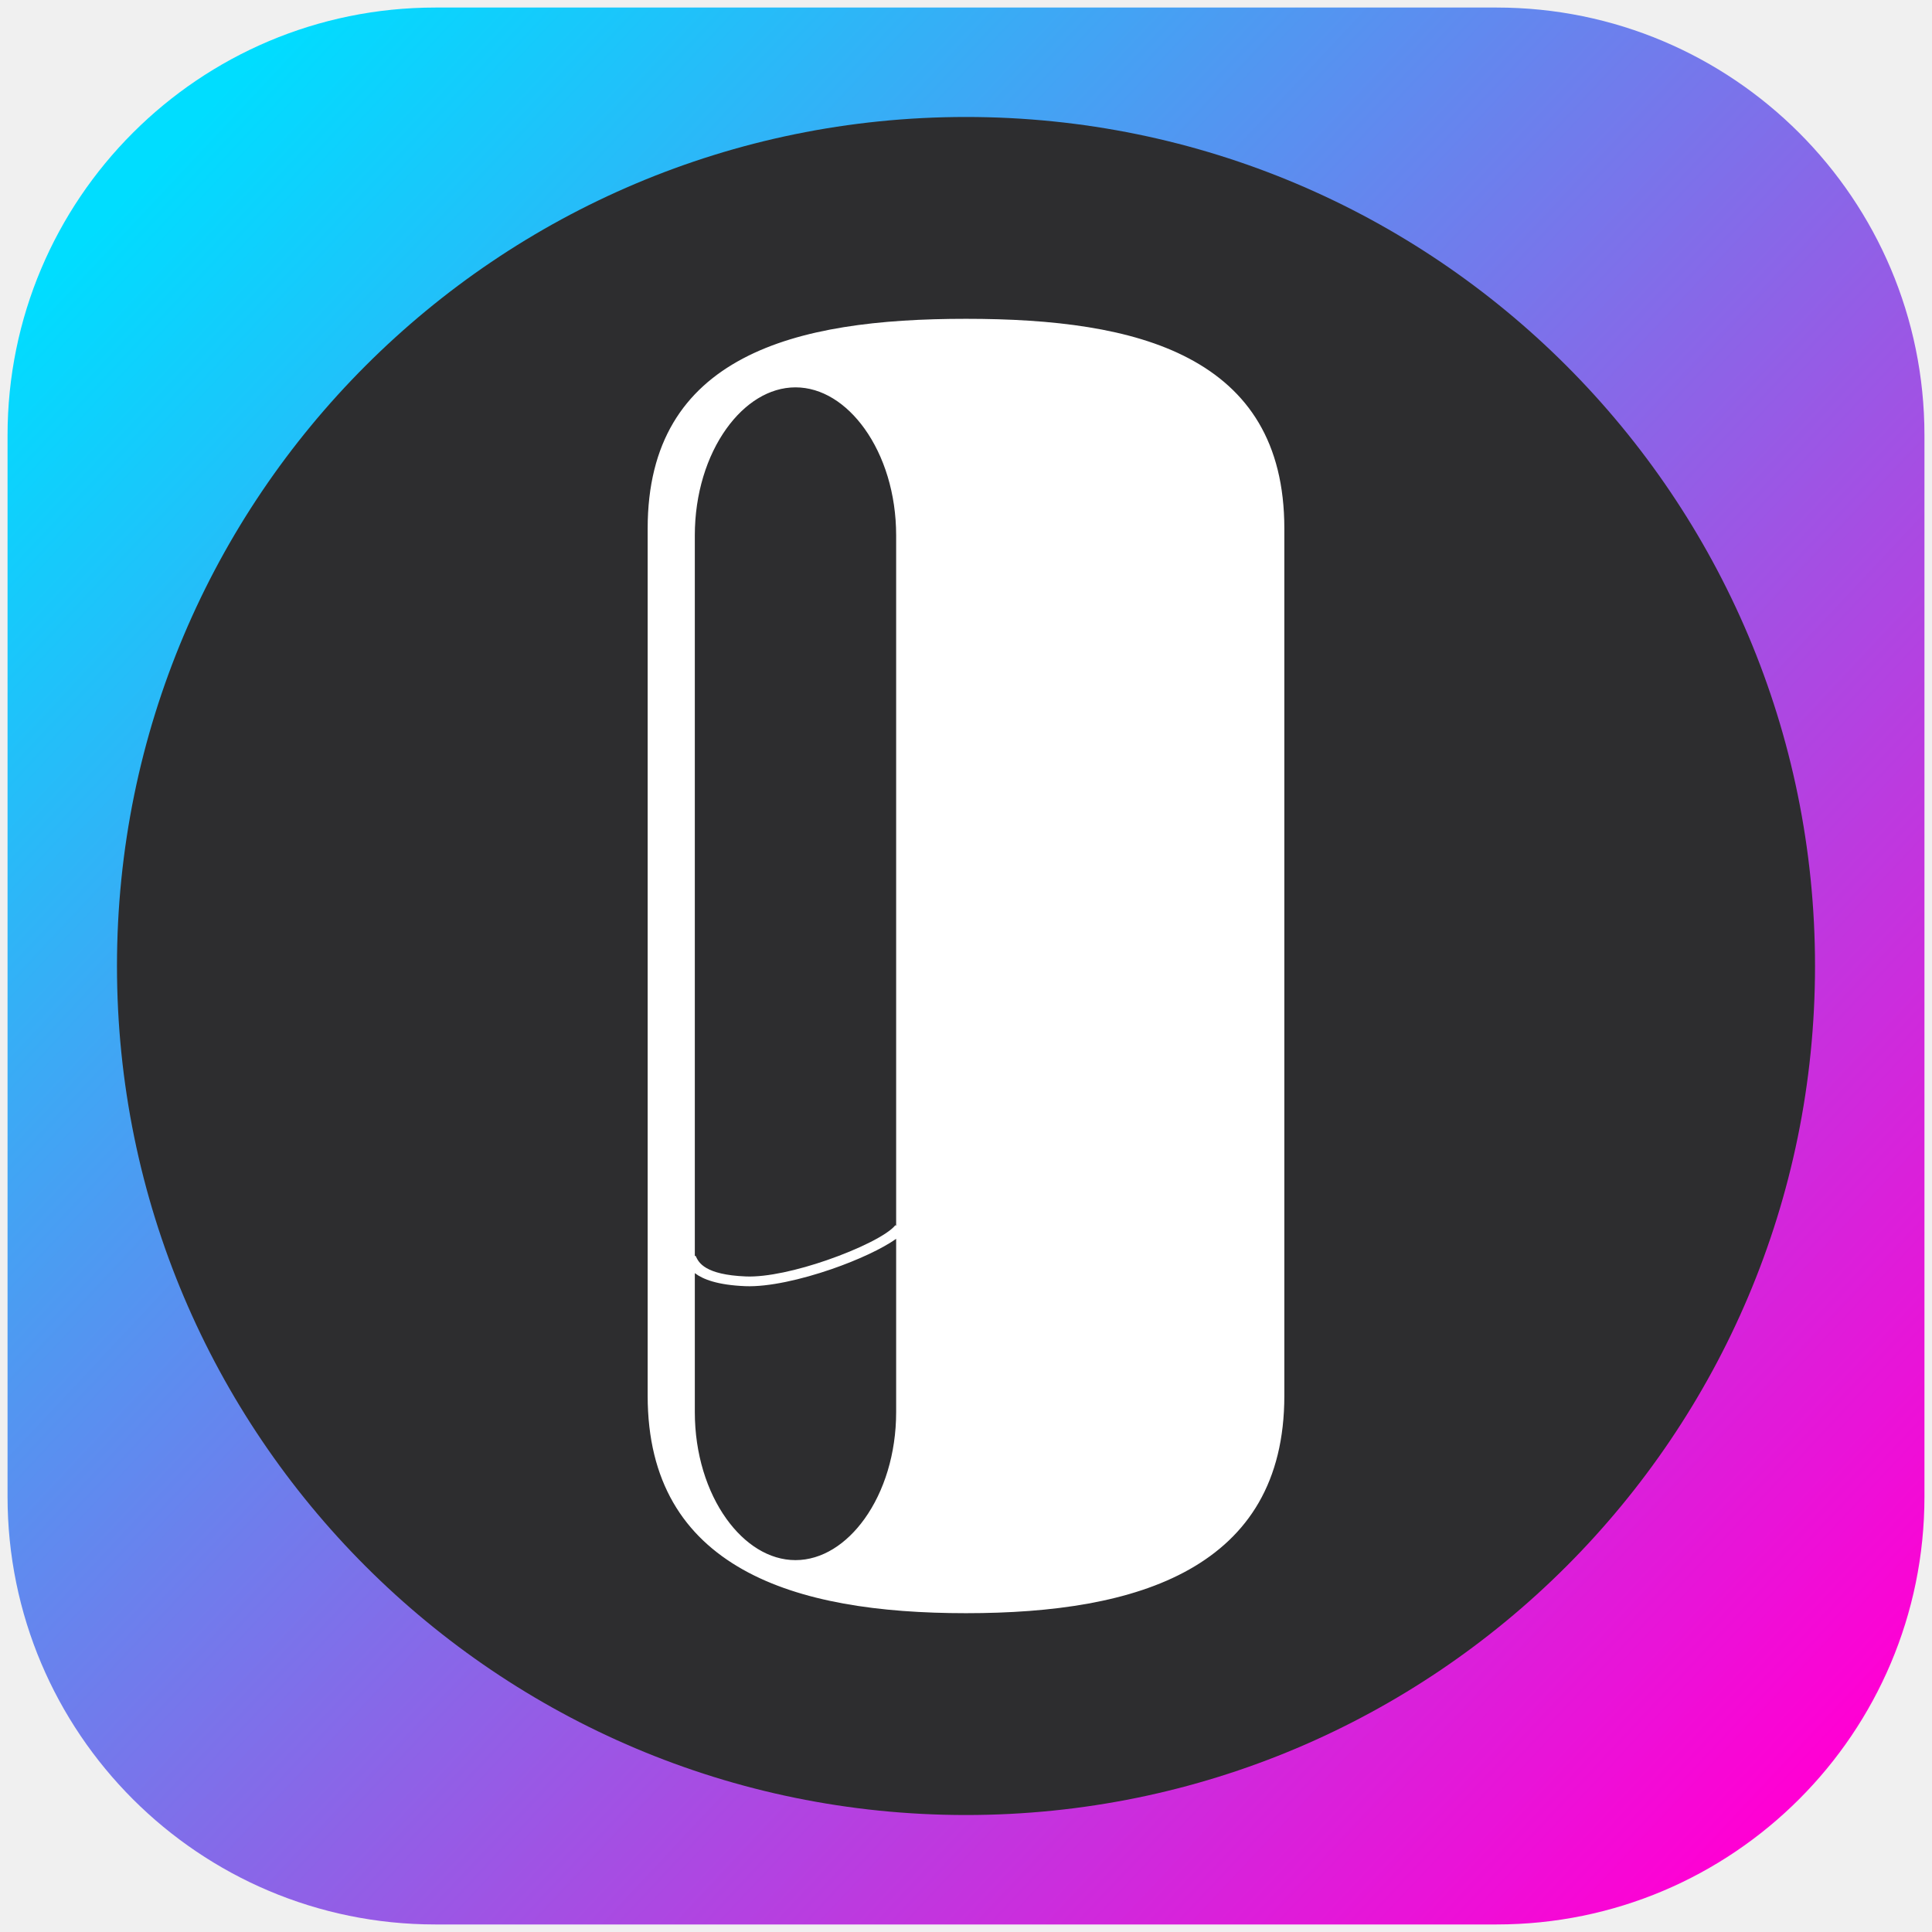
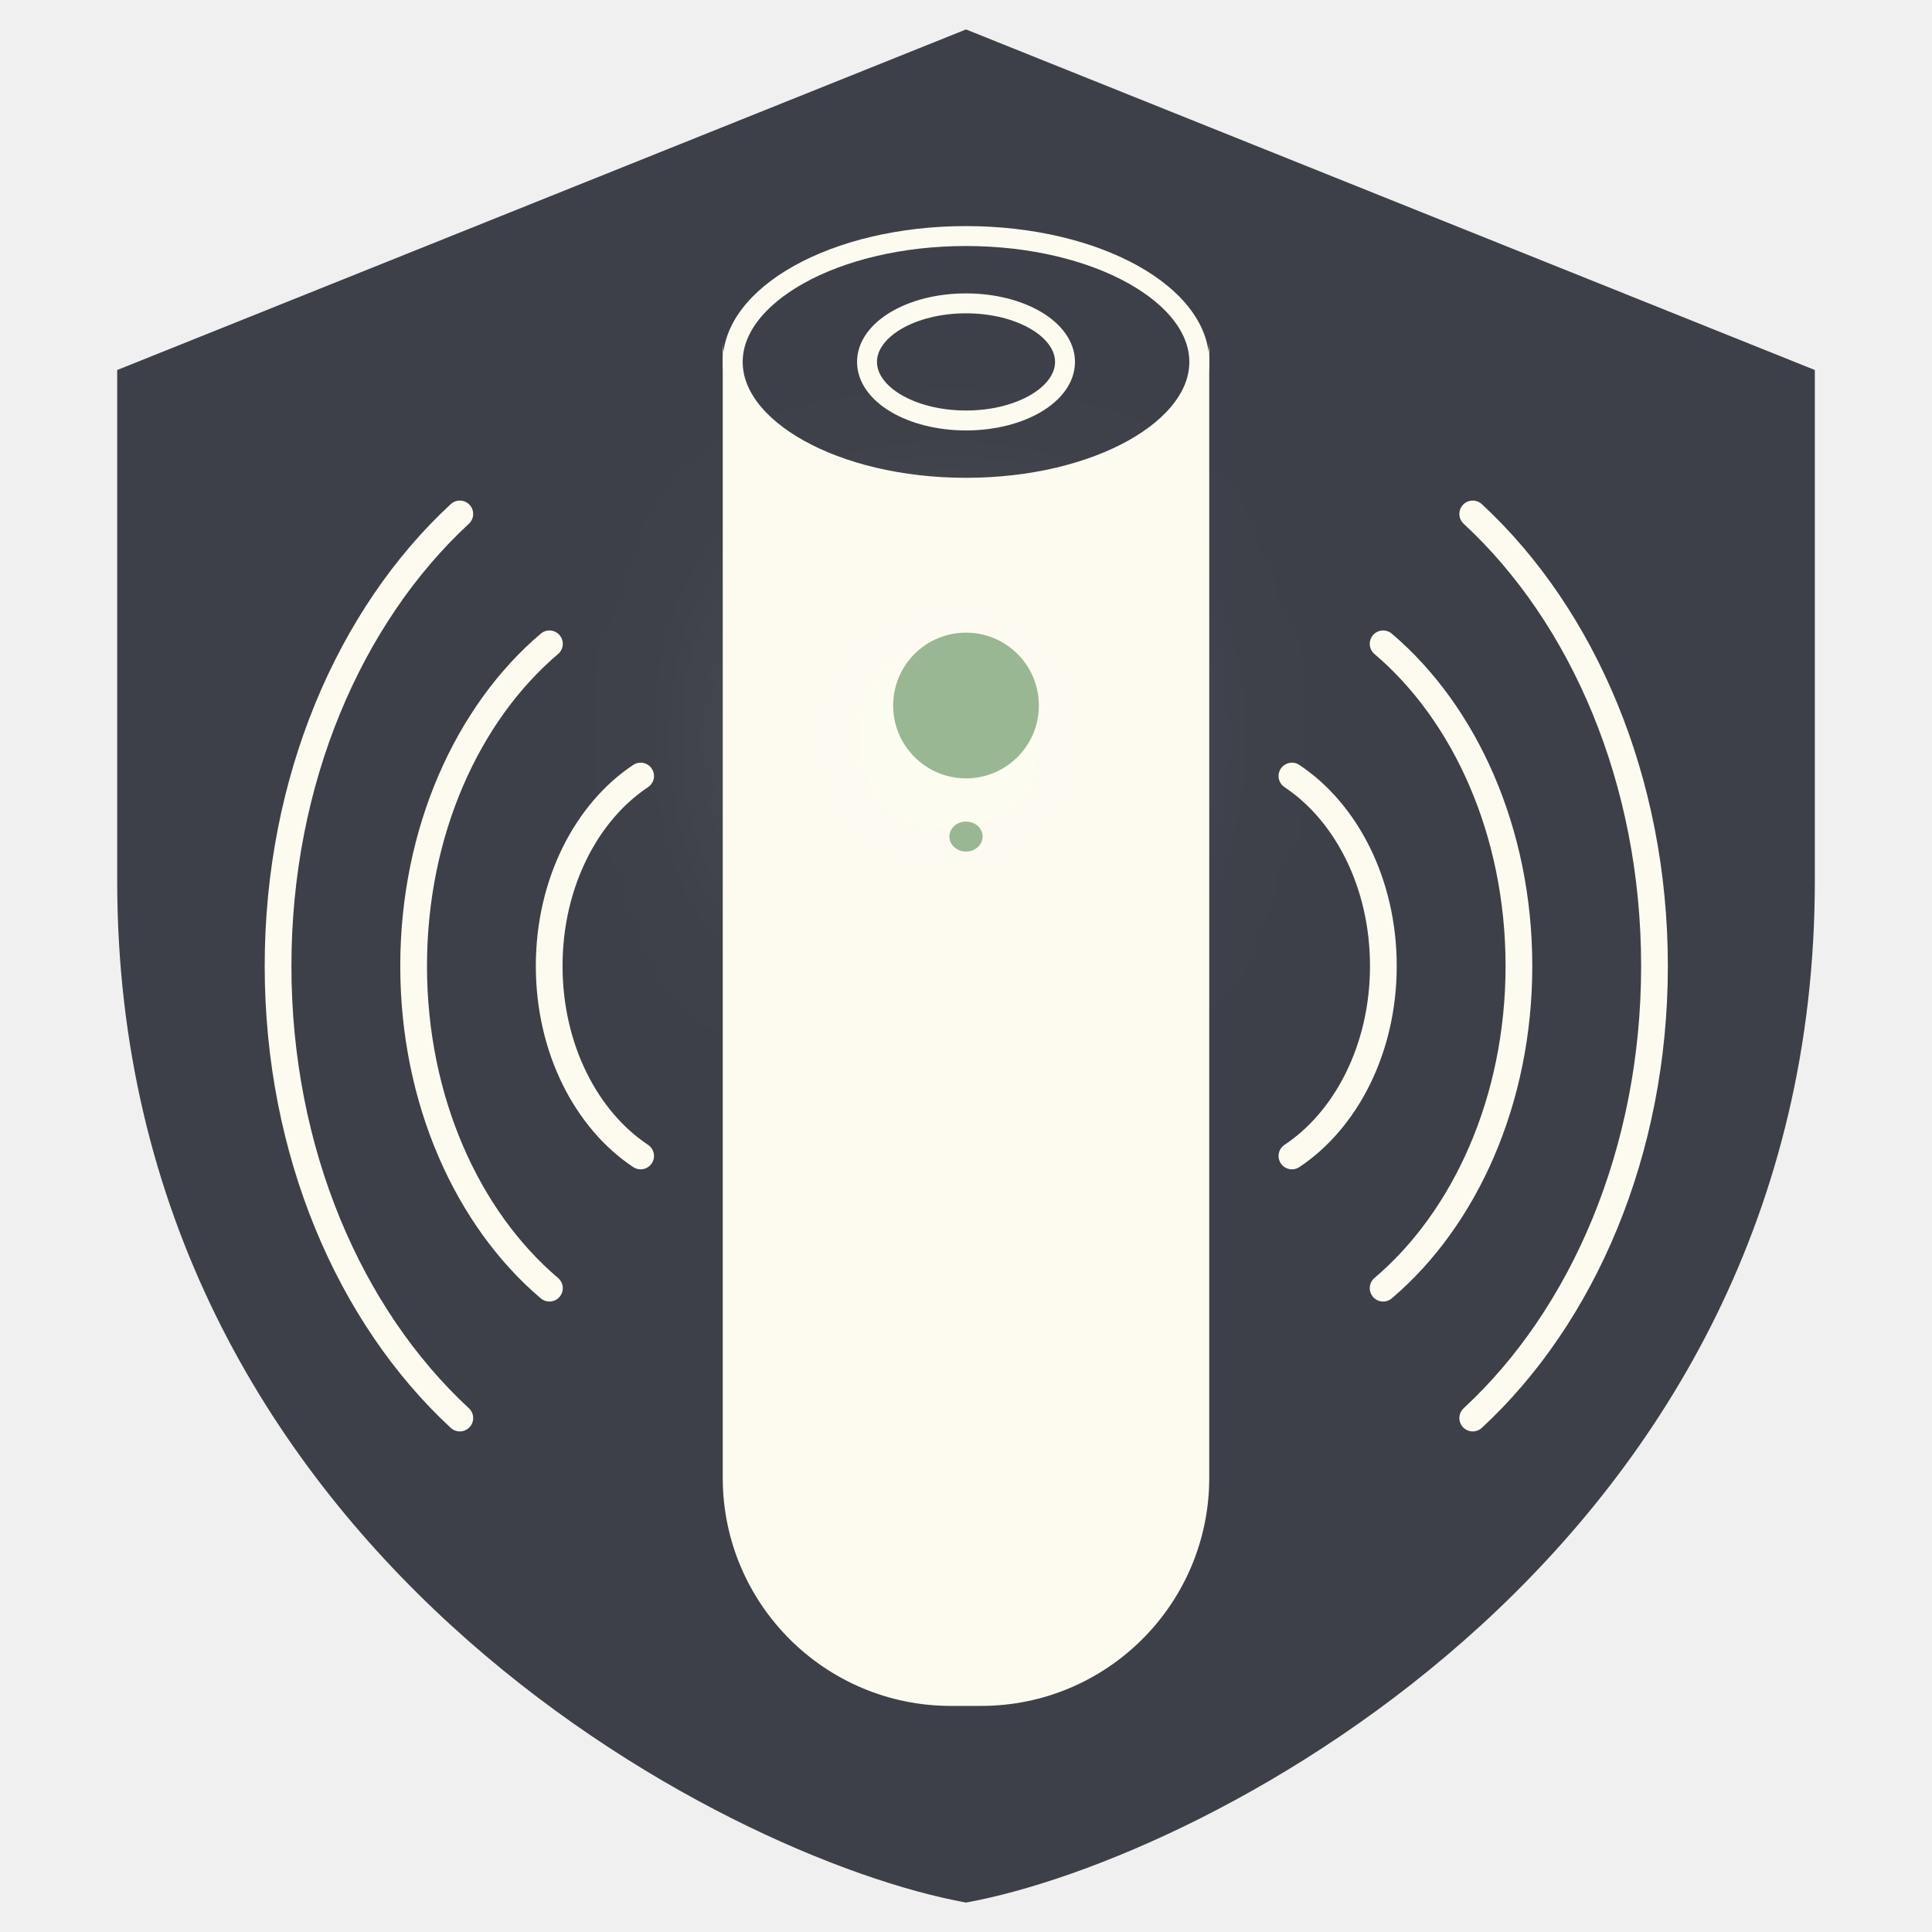
- <svg xmlns="http://www.w3.org/2000/svg" height="100%" stroke-miterlimit="10" style="fill-rule:nonzero;clip-rule:evenodd;stroke-linecap:round;stroke-linejoin:round;" version="1.1" viewBox="0 0 512 512" width="100%" xml:space="preserve">
+ <svg xmlns="http://www.w3.org/2000/svg" xmlns:xlink="http://www.w3.org/1999/xlink" height="512.0px" stroke-miterlimit="10" style="fill-rule:nonzero;clip-rule:evenodd;stroke-linecap:round;stroke-linejoin:round;" version="1.1" viewBox="0 0 512 512" width="512.0px" xml:space="preserve">
  <defs>
-     <linearGradient gradientTransform="matrix(435.75 431.121 -399.344 435.75 42.1551 41.2356)" gradientUnits="userSpaceOnUse" id="LinearGradient" x1="0" x2="1" y1="0" y2="0">
-       <stop offset="0" stop-color="#00ddff" />
-       <stop offset="1" stop-color="#ff00d4" />
-     </linearGradient>
+     <path d="M191.542 95.911C191.542 76.031 220.403 59.916 256.004 59.916C291.605 59.916 320.466 76.031 320.466 95.911C320.466 115.791 291.605 131.906 256.004 131.906C220.403 131.906 191.542 115.791 191.542 95.911Z" id="Fill" />
+     <filter color-interpolation-filters="sRGB" filterUnits="userSpaceOnUse" height="207.707" id="Filter" width="207.708" x="147.754" y="91.694">
+       <feDropShadow dx="-4.396" dy="8.585" flood-color="#ffffff" flood-opacity="1" in="SourceGraphic" result="Shadow" stdDeviation="33.817" />
+     </filter>
  </defs>
-   <g id="Слой-2">
-     <path d="M2 115.372C2 52.758 52.758 2 115.372 2L396.628 2C459.242 2 510 52.758 510 115.372L510 396.628C510 459.242 459.242 510 396.628 510L115.372 510C52.758 510 2 459.242 2 396.628L2 115.372Z" fill="url(#LinearGradient)" fill-rule="nonzero" opacity="1" stroke="none" />
-     <path d="M31 256C31 131.736 131.736 31 256 31C380.264 31 481 131.736 481 256C481 380.264 380.264 481 256 481C131.736 481 31 380.264 31 256Z" fill="#2d2d2f" fill-rule="nonzero" opacity="1" stroke="none" />
-     <path d="M256 84.489C278.872 84.489 299.742 86.884 315.078 94.992C330.679 103.24 340.363 117.17 340.363 140.077L340.363 369.872C340.363 392.73 330.707 407.166 315.152 415.932C299.809 424.579 278.902 427.511 256 427.511C233.097 427.511 212.191 424.579 196.848 415.932C181.293 407.167 171.637 392.731 171.637 369.872L171.637 140.077C171.637 117.17 181.321 103.24 196.922 94.992C212.259 86.884 233.13 84.489 255.999 84.489L256 84.489ZM184.331 332.796L184.44 333.021C185.181 334.56 186.76 337.827 197.669 338.273C203.276 338.501 211.505 336.591 219.093 333.972C227.611 331.034 235.205 327.27 237.27 324.703L237.488 324.815L237.488 141.874C237.488 130.824 234.286 120.826 229.13 113.621C224.287 106.854 217.79 102.653 210.811 102.653C203.832 102.653 197.335 106.853 192.492 113.621C187.337 120.825 184.134 130.824 184.134 141.874L184.134 332.857L184.33 332.796L184.331 332.796ZM237.488 328.305C233.797 330.919 227.34 333.931 220.373 336.335C212.387 339.089 203.632 341.097 197.505 340.847C190.146 340.547 186.282 339.027 184.135 337.396L184.135 374.229C184.135 385.279 187.337 395.277 192.493 402.482C197.336 409.249 203.833 413.45 210.811 413.45C217.791 413.45 224.287 409.25 229.131 402.482C234.286 395.277 237.489 385.279 237.489 374.229L237.489 328.304L237.488 328.305ZM210.811 97.484C220.289 97.484 228.754 102.689 234.757 111.076C240.445 119.024 243.976 129.931 243.976 141.874L243.976 374.23C243.976 386.173 240.445 397.079 234.757 405.027C229.958 411.731 223.587 416.402 216.382 418.006C227.977 421.147 241.532 422.341 256 422.341C277.712 422.341 297.366 419.655 311.427 411.73C325.277 403.925 333.874 390.832 333.874 369.871C333.874 369.871 333.874 238.04 333.874 180.592C333.874 123.143 333.874 140.076 333.874 140.076C333.874 119.163 325.306 106.59 311.503 99.293C297.435 91.855 277.745 89.659 256 89.659C234.255 89.659 215.162 91.582 201.094 99.019C189.821 104.979 183.685 124.318 183.685 124.318C183.685 124.318 182.634 115.273 186.263 110.203C192.266 101.817 201.333 97.483 210.811 97.483L210.811 97.484Z" fill="#ffffff" fill-rule="nonzero" opacity="1" stroke="none" />
-     <path d="M200.942 99.44C202.029 98.624 205.478 100.034 207.683 99.593C208.598 99.41 209.156 98.53 210.135 98.367C219.724 96.769 233.013 105.615 236.488 114.302C238.057 118.224 241.597 122.278 242.31 126.559C245.557 146.041 245.068 166.649 245.068 186.62C245.068 194.216 243.993 202.077 245.068 209.602C245.653 213.696 244.389 218.089 245.068 222.166C246.253 229.273 245.681 236.966 245.681 244.229C245.681 250.265 246.222 256.683 245.374 262.615C244.281 270.266 243.969 280.965 245.068 288.661C245.801 293.793 244.643 299.168 245.374 304.289C246.85 314.619 245.681 325.998 245.681 336.465C245.681 353.74 247.277 371.934 244.455 388.865C243.563 394.22 240.979 399.292 239.246 404.493C238.525 406.655 237.456 409.819 235.569 411.234C235.232 411.487 234.445 411.949 234.343 411.54C234.02 410.248 235.607 407.365 235.875 406.025C236.093 404.937 236.375 404.316 236.794 403.267C236.914 402.967 236.872 402.119 237.101 402.348C237.696 402.943 236.488 405.641 236.488 404.799C236.488 404.101 238.936 400.108 237.714 402.96C237.081 404.436 229.592 414.513 229.134 414.605C225.92 415.248 223.209 415.882 220.247 417.363C219.918 417.527 219.067 417.715 219.328 417.976C220.846 419.494 234.249 421.019 237.458 421.661C243.507 422.871 248.681 418.782 254.874 419.814C256.17 420.03 257.177 421.346 258.551 421.346C259.592 421.346 260.264 419.988 261.309 419.814C263.019 419.529 265.722 419.528 267.438 419.814C273.242 420.782 280.067 421.08 285.823 420.121C287.83 419.786 289.084 417.998 290.726 417.669C292.049 417.405 293.731 417.73 295.016 417.363C298.718 416.305 302.142 413.547 306.048 412.766C307.797 412.416 310.084 412.111 311.564 410.928C314.303 408.736 316.551 406.019 319.225 403.88C323.331 400.595 327.919 396.259 329.03 390.703C330.313 384.29 332.501 377.949 333.32 371.398C333.922 366.586 333.324 360.998 332.401 356.383C331.105 349.902 333.526 343.009 332.708 336.465C331.838 329.51 333.242 322.205 332.095 315.321C331.512 311.827 331.275 307.272 331.788 303.677C333.455 292.008 333.014 280.022 333.014 268.13C333.014 262.77 333.895 256.564 333.014 251.277C331.5 242.193 332.302 231.639 333.32 222.472C333.999 216.366 332.311 209.834 333.32 203.78C334.412 197.231 333.417 190.44 334.24 183.862C336.486 165.891 337.213 143.201 329.95 126.253C328.761 123.479 328.442 120.267 326.885 117.672C325.319 115.062 324.422 111.834 322.595 109.399C321.796 108.333 315.613 102.819 314.322 102.044C313.082 101.301 311.2 101.388 310.032 100.512C306.225 97.657 302.48 95.938 297.774 94.996C293.608 94.163 289.618 91.825 285.517 90.707C276.486 88.244 267.372 89.543 258.551 91.013C252.907 91.954 246.872 90.799 241.084 91.626C231.83 92.948 222.117 91.314 212.893 92.852C209.945 93.343 206.24 95.311 203.7 96.835C202.801 97.375 201.868 97.904 200.942 98.367C200.329 98.674 198.423 99.202 199.103 99.287C200.117 99.413 200.738 99.593 200.942 99.44Z" fill="#ffffff" fill-rule="nonzero" opacity="1" stroke="#ffffff" stroke-linecap="round" stroke-linejoin="round" stroke-width="6.375" />
+   <g id="Слой-1">
+     <path d="M256.004 7.802L31.059 98.056C31.059 98.056 31.059 188.31 31.059 233.437C31.059 410.109 191.995 492.601 256.004 504.198C320.013 492.601 480.948 410.109 480.948 233.437C480.948 188.31 480.948 98.056 480.948 98.056L256.004 7.802Z" fill="#3d4048" fill-rule="nonzero" opacity="1" stroke="none" />
+     <path d="M191.534 90.37L191.534 391.617C191.534 425.012 218.607 452.085 252.002 452.085L259.998 452.085C293.393 452.085 320.466 425.012 320.466 391.617L320.466 90.37C320.466 110.691 291.601 127.207 256 127.207C220.399 127.207 191.534 110.692 191.534 90.37Z" fill="#fdfbef" fill-rule="nonzero" opacity="1" stroke="none" />
+     <path d="M229.768 95.911C229.768 87.34 241.514 80.393 256.004 80.393C270.494 80.393 282.24 87.34 282.24 95.911C282.24 104.482 270.494 111.429 256.004 111.429C241.514 111.429 229.768 104.482 229.768 95.911Z" fill="none" opacity="1" stroke="#fdfbef" stroke-linecap="butt" stroke-linejoin="round" stroke-width="5.28" />
+     <g opacity="1">
+       <mask height="71.991" id="StrokeMask" maskUnits="userSpaceOnUse" width="128.924" x="191.542" y="59.916">
+         <rect fill="#000000" height="71.991" stroke="none" width="128.924" x="191.542" y="59.916" />
+         <use fill="#ffffff" fill-rule="evenodd" stroke="none" xlink:href="#Fill" />
+       </mask>
+       <use fill="none" mask="url(#StrokeMask)" stroke="#fdfbef" stroke-linecap="butt" stroke-linejoin="round" stroke-width="10.561" xlink:href="#Fill" />
+     </g>
+     <path d="M236.692 186.963C236.692 176.298 245.338 167.652 256.004 167.652C266.67 167.652 275.316 176.298 275.316 186.963C275.316 197.629 266.67 206.275 256.004 206.275C245.338 206.275 236.692 197.629 236.692 186.963Z" fill="#99b793" fill-rule="nonzero" filter="url(#Filter)" stroke="none" />
+     <path d="M251.604 221.697C251.604 219.501 253.574 217.72 256.004 217.72C258.434 217.72 260.404 219.501 260.404 221.697C260.404 223.893 258.434 225.673 256.004 225.673C253.574 225.673 251.604 223.893 251.604 221.697Z" fill="#99b793" fill-rule="nonzero" opacity="1" stroke="none" />
+     <g opacity="1">
+       <path d="M121.857 136.2C92.712 163.162 73.689 206.707 73.689 256C73.689 305.293 92.712 348.838 121.857 375.8" fill="none" opacity="1" stroke="#fdfbef" stroke-linecap="round" stroke-linejoin="miter" stroke-width="7.083" />
+       <path d="M145.604 170.621C123.914 189.029 109.615 220.382 109.615 256C109.615 291.618 123.914 322.971 145.604 341.379" fill="none" opacity="1" stroke="#fdfbef" stroke-linecap="round" stroke-linejoin="miter" stroke-width="7.083" />
+       <path d="M169.774 205.658C155.439 215.181 145.541 234.022 145.541 256C145.541 277.978 155.439 296.819 169.774 306.342" fill="none" opacity="1" stroke="#fdfbef" stroke-linecap="round" stroke-linejoin="miter" stroke-width="7.083" />
+     </g>
+     <g opacity="1">
+       <path d="M390.289 136.2C419.434 163.162 438.457 206.707 438.457 256C438.457 305.293 419.434 348.838 390.289 375.8" fill="none" opacity="1" stroke="#fdfbef" stroke-linecap="round" stroke-linejoin="miter" stroke-width="7.083" />
+       <path d="M366.542 170.621C388.232 189.029 402.531 220.382 402.531 256C402.531 291.618 388.232 322.971 366.542 341.379" fill="none" opacity="1" stroke="#fdfbef" stroke-linecap="round" stroke-linejoin="miter" stroke-width="7.083" />
+       <path d="M342.373 205.658C356.707 215.181 366.605 234.022 366.605 256C366.605 277.978 356.707 296.819 342.373 306.342" fill="none" opacity="1" stroke="#fdfbef" stroke-linecap="round" stroke-linejoin="miter" stroke-width="7.083" />
+     </g>
  </g>
</svg>
